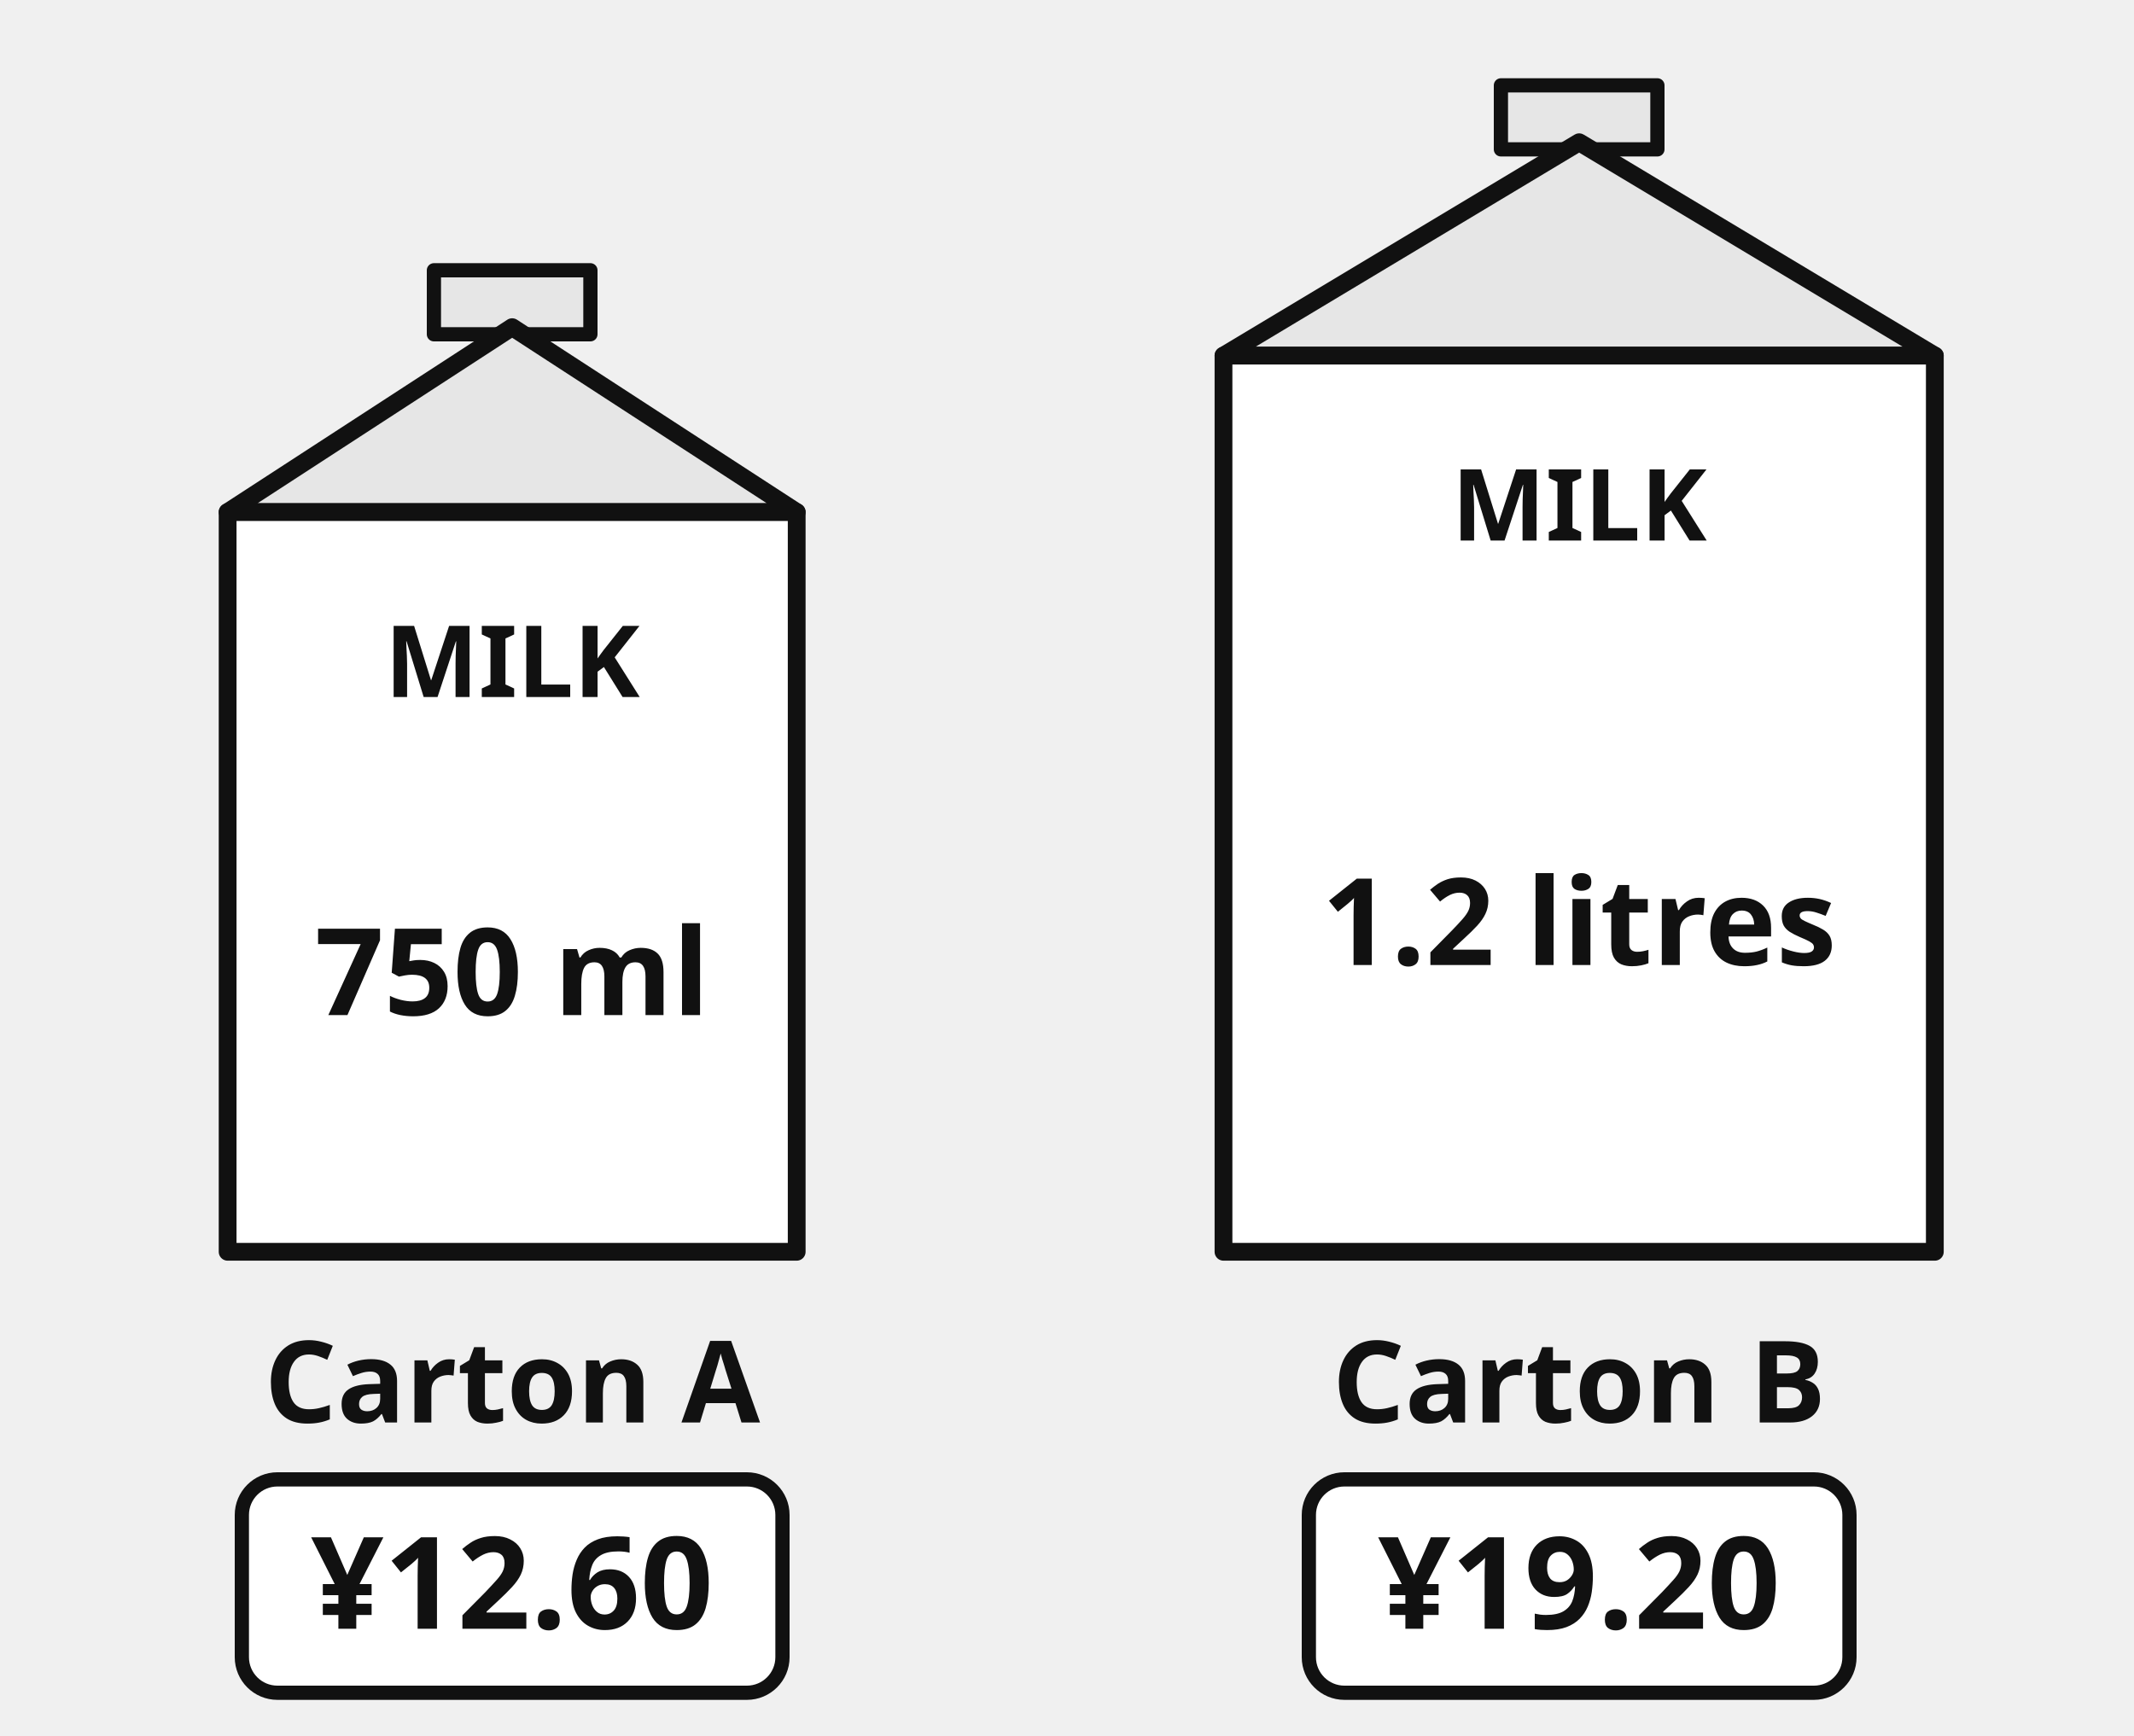
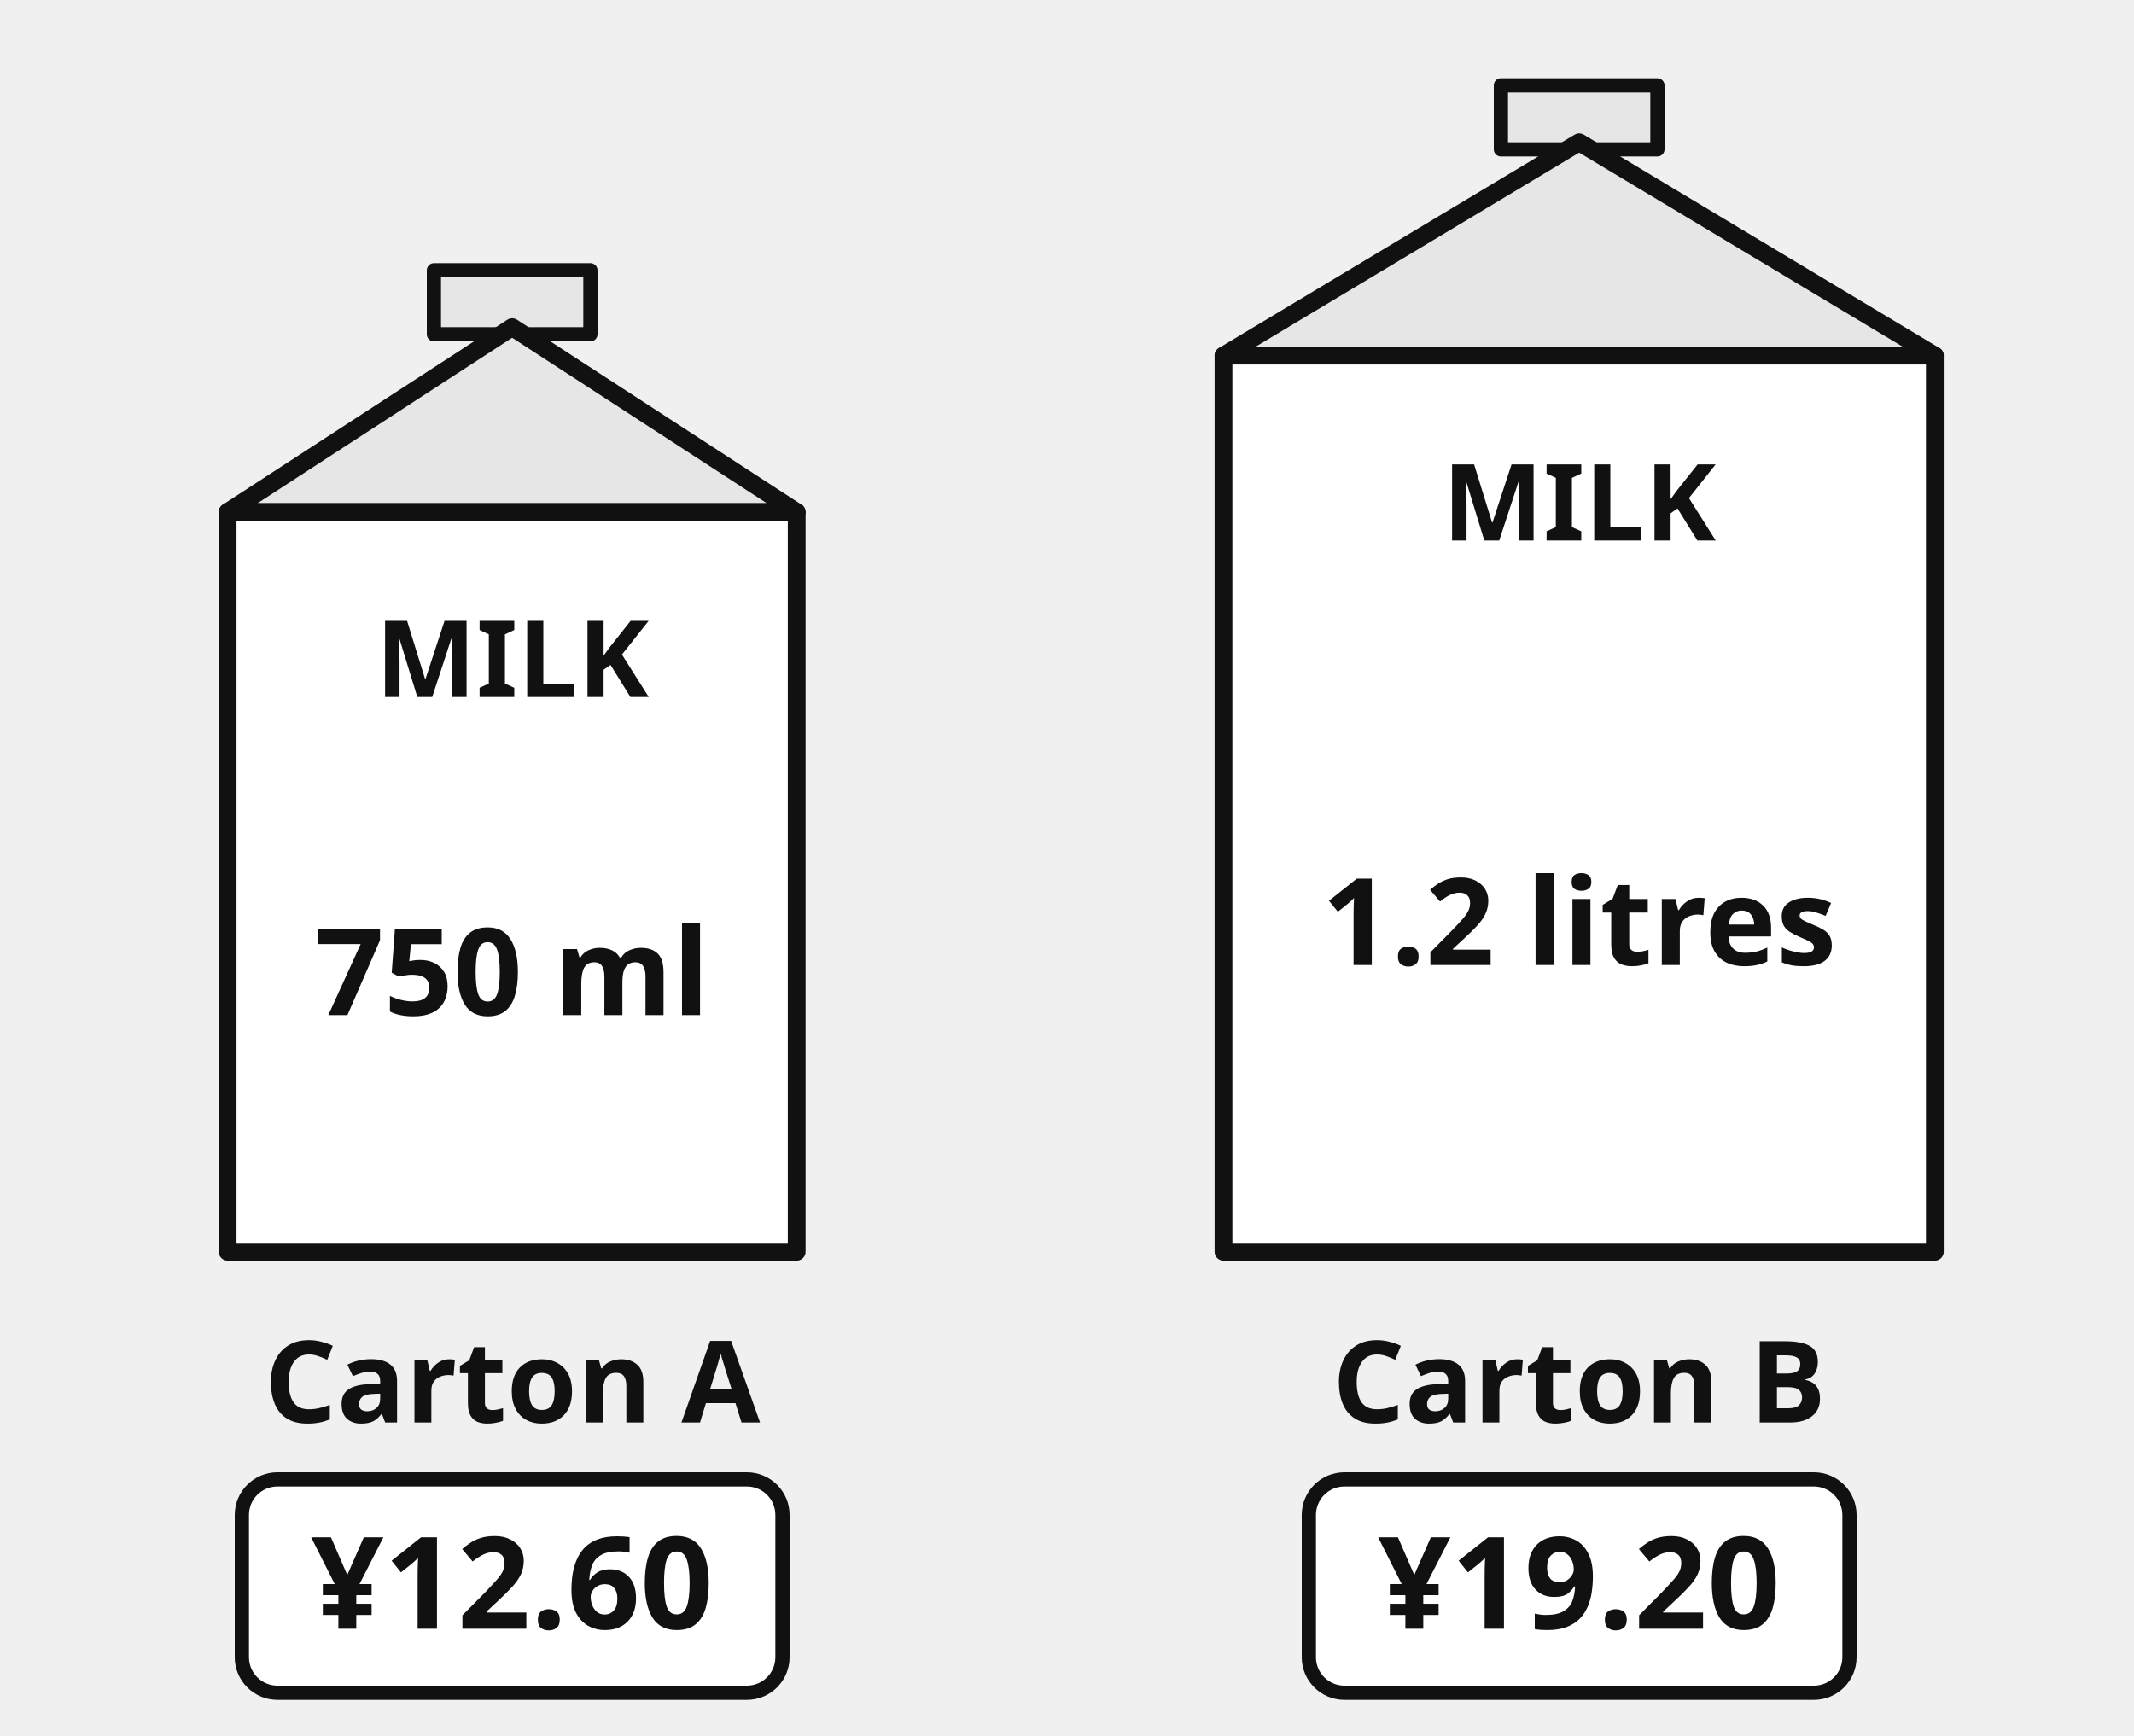
<svg xmlns="http://www.w3.org/2000/svg" viewBox="0 0 300 244" width="300" height="244" font-family="Atkinson Hyperlegible, Noto Sans, sans-serif">
  <rect x="61" y="38" width="22" height="9" fill="#e6e6e6" stroke="#111" stroke-width="2" stroke-linejoin="round" />
  <polygon points="32,72 72,46 112,72" fill="#e6e6e6" stroke="#111" stroke-width="2.5" stroke-linejoin="round" />
  <rect x="32" y="72" width="80" height="104" fill="#fff" stroke="#111" stroke-width="2.5" stroke-linejoin="round" />
-   <text x="72" y="98" font-size="14" text-anchor="middle" font-weight="700" fill="#111">MILK</text>
+   <text x="72" y="98" font-size="15" text-anchor="middle" font-weight="700" fill="#111">MILK</text>
  <text x="72" y="142.72" font-size="17" text-anchor="middle" font-weight="700" fill="#111">750 ml</text>
  <text x="72" y="200" font-size="16" text-anchor="middle" font-weight="700" fill="#111">Carton A</text>
  <rect x="34" y="208" width="76" height="30" rx="5" fill="#fff" stroke="#111" stroke-width="2" />
  <text x="72" y="229" font-size="18" text-anchor="middle" font-weight="700" fill="#111">¥12.60</text>
  <rect x="211" y="12" width="22" height="9" fill="#e6e6e6" stroke="#111" stroke-width="2" stroke-linejoin="round" />
  <polygon points="172,50 222,20 272,50" fill="#e6e6e6" stroke="#111" stroke-width="2.5" stroke-linejoin="round" />
  <rect x="172" y="50" width="100" height="126" fill="#fff" stroke="#111" stroke-width="2.5" stroke-linejoin="round" />
-   <text x="222" y="76" font-size="14" text-anchor="middle" font-weight="700" fill="#111">MILK</text>
+   <text x="222" y="76" font-size="15" text-anchor="middle" font-weight="700" fill="#111">MILK</text>
  <text x="222" y="135.68" font-size="17" text-anchor="middle" font-weight="700" fill="#111">1.2 litres</text>
  <text x="222" y="200" font-size="16" text-anchor="middle" font-weight="700" fill="#111">Carton B</text>
  <rect x="184" y="208" width="76" height="30" rx="5" fill="#fff" stroke="#111" stroke-width="2" />
  <text x="222" y="229" font-size="18" text-anchor="middle" font-weight="700" fill="#111">¥19.20</text>
</svg>
